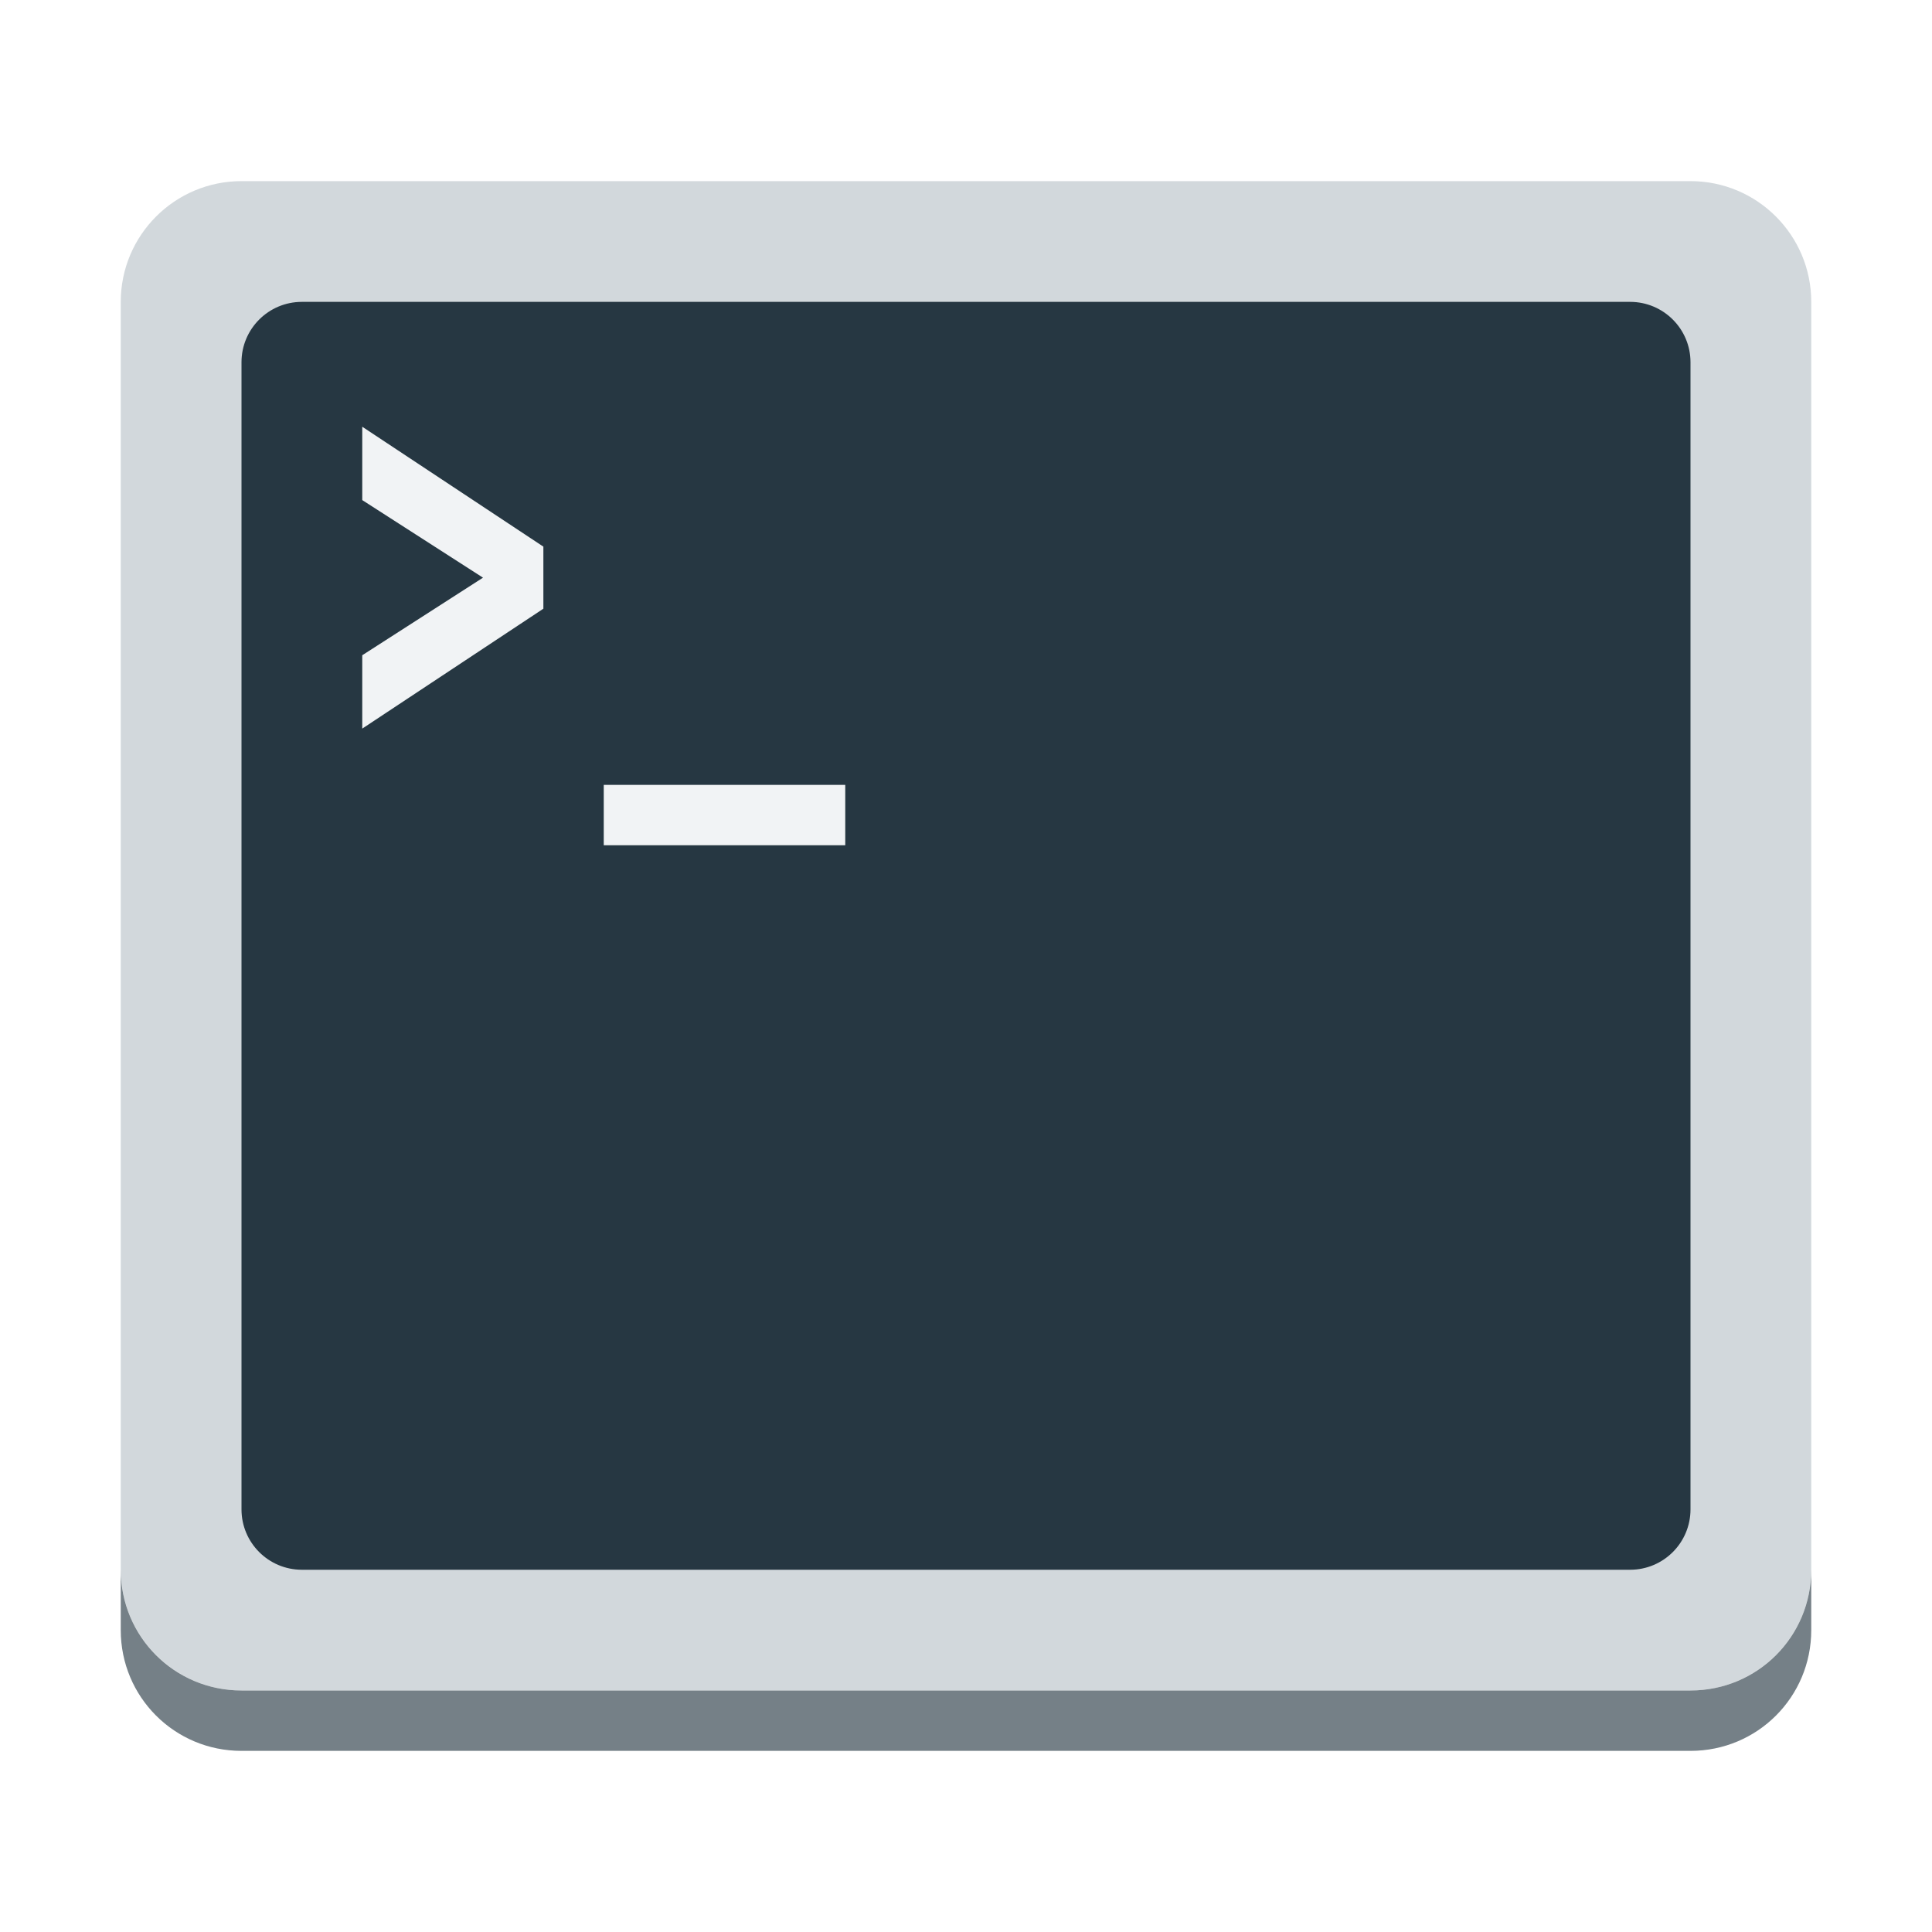
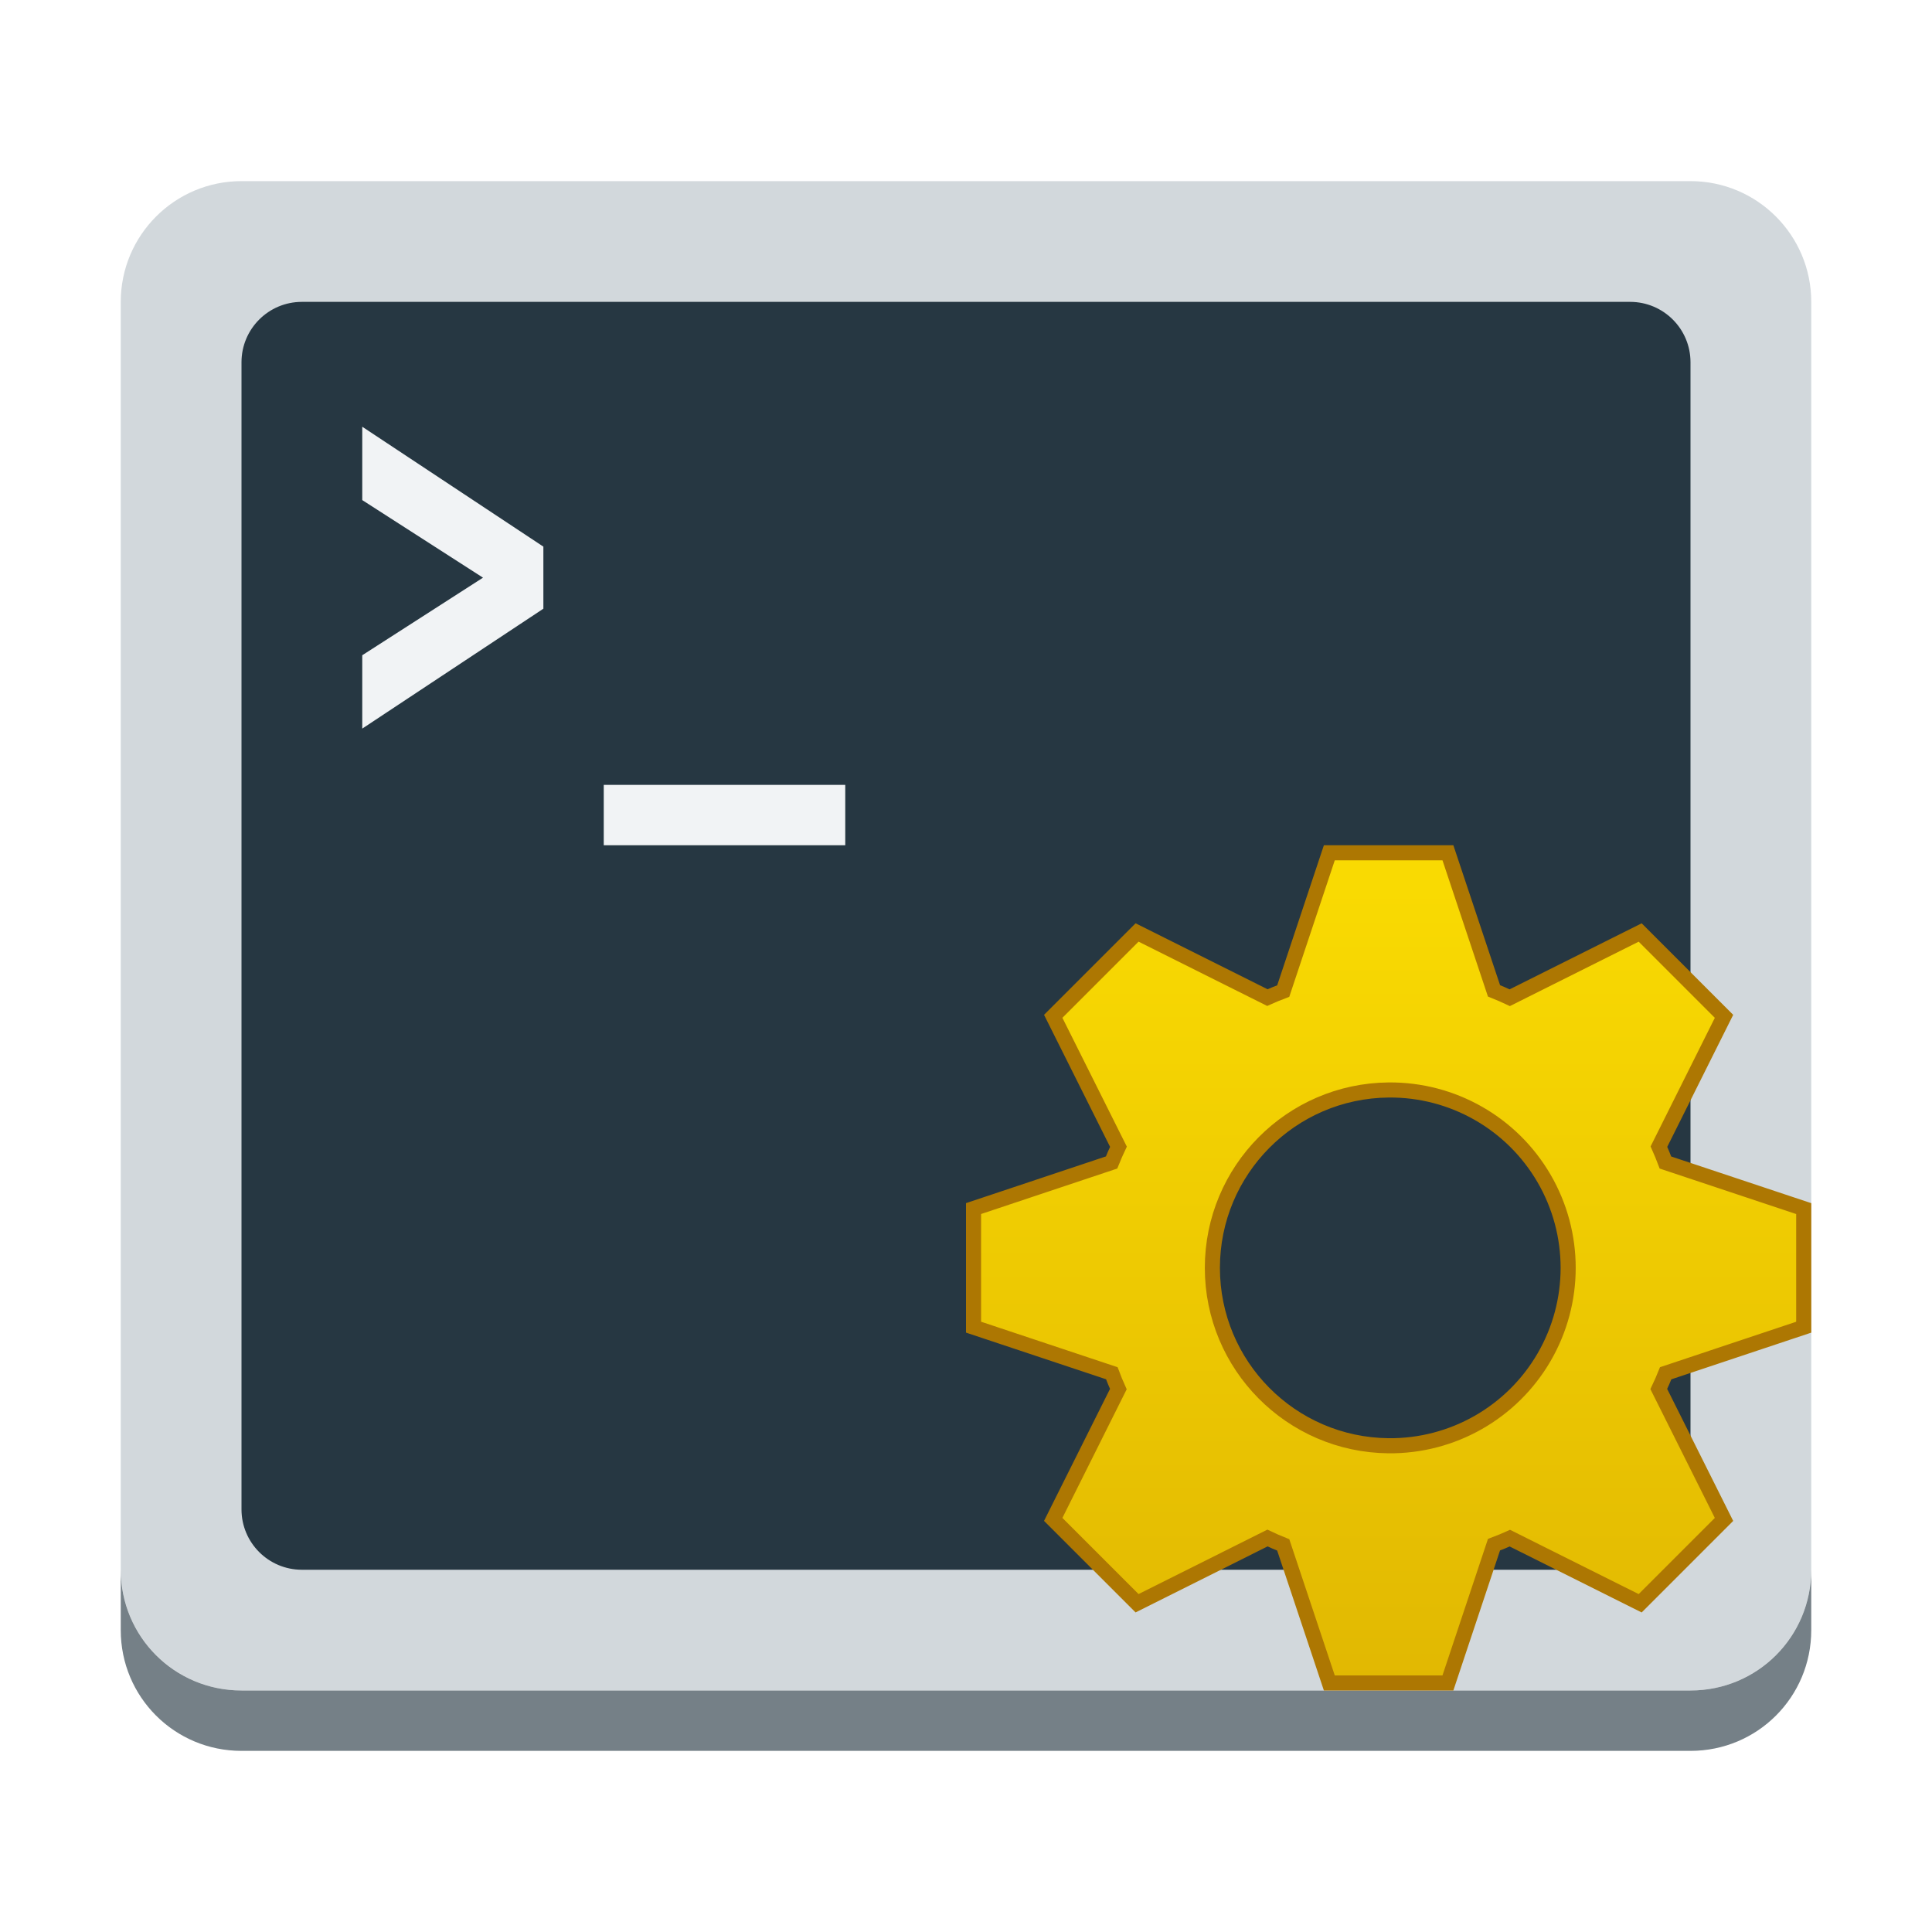
- <svg xmlns="http://www.w3.org/2000/svg" viewBox="0 0 128 128" style="display:inline;enable-background:new" version="1.0" id="svg11300" height="128" width="128">
+ <svg xmlns="http://www.w3.org/2000/svg" xmlns:xlink="http://www.w3.org/1999/xlink" viewBox="0 0 128 128" style="display:inline;enable-background:new" version="1.0" id="svg11300" height="128" width="128">
  <defs id="defs3">
    <linearGradient id="linearGradient1020">
      <stop id="stop1016" offset="0" style="stop-color:#ffffff;stop-opacity:1;" />
      <stop id="stop1018" offset="1" style="stop-color:#ffffff;stop-opacity:0.094" />
+     </linearGradient>
+     <linearGradient xlink:href="#linearGradient870" id="linearGradient872" x1="69.432" y1="59.292" x2="69.432" y2="115.191" gradientUnits="userSpaceOnUse" gradientTransform="matrix(1.145833,0,0,1.145833,8.513618,-9.147342)" />
+     <linearGradient id="linearGradient870">
+       <stop style="stop-color:#f9da02;stop-opacity:1;" offset="0" id="stop866" />
+       <stop style="stop-color:#dcb102;stop-opacity:1" offset="1" id="stop868" />
    </linearGradient>
  </defs>
  <rect rx="8" ry="8" y="12" x="8" height="100" width="112" id="rect929-36-9-9-2" style="display:inline;opacity:1;fill:#d2d8dc;fill-opacity:1;stroke:none;stroke-width:1;stroke-linecap:butt;stroke-linejoin:miter;stroke-miterlimit:4;stroke-dasharray:none;stroke-dashoffset:0;stroke-opacity:1;marker:none;marker-start:none;marker-mid:none;marker-end:none;paint-order:normal;enable-background:new" />
  <rect rx="4" ry="4" y="20" x="16" height="84" width="96" id="rect946-0-7-4-0" style="display:inline;opacity:1;fill:#263742;fill-opacity:1;stroke:none;stroke-width:1;stroke-linecap:butt;stroke-linejoin:miter;stroke-miterlimit:4;stroke-dasharray:none;stroke-dashoffset:0;stroke-opacity:1;marker:none;marker-start:none;marker-mid:none;marker-end:none;paint-order:normal;enable-background:new" />
  <path id="rect929-3-6-3-9-2" d="m 8,104 v 4 c 0,4.432 3.568,8 8,8 h 96 c 4.432,0 8,-3.568 8,-8 v -4 c 0,4.432 -3.568,8 -8,8 H 16 c -4.432,0 -8,-3.568 -8,-8 z" style="display:inline;opacity:1;fill:#758087;fill-opacity:1;stroke:none;stroke-width:1;stroke-linecap:butt;stroke-linejoin:miter;stroke-miterlimit:4;stroke-dasharray:none;stroke-dashoffset:0;stroke-opacity:1;marker:none;marker-start:none;marker-mid:none;marker-end:none;paint-order:normal;enable-background:new" />
  <path id="path972-7" style="font-style:normal;font-variant:normal;font-weight:bold;font-stretch:normal;font-size:medium;line-height:1.25;font-family:'Source Code Pro';-inkscape-font-specification:'Source Code Pro, Bold';font-variant-ligatures:normal;font-variant-caps:normal;font-variant-numeric:normal;font-feature-settings:normal;text-align:start;letter-spacing:0px;word-spacing:0px;writing-mode:lr-tb;text-anchor:start;fill:#f1f3f5;fill-opacity:1;stroke:none;stroke-width:1;stroke-dasharray:none" d="M 36,36.216 24,28.272 v 4.86 l 8,5.14 v 0 l -8,5.14 V 48.272 L 36,40.328 Z" />
  <path id="path974-5" style="font-style:normal;font-variant:normal;font-weight:bold;font-stretch:normal;font-size:medium;line-height:1.25;font-family:'Source Code Pro';-inkscape-font-specification:'Source Code Pro, Bold';font-variant-ligatures:normal;font-variant-caps:normal;font-variant-numeric:normal;font-feature-settings:normal;text-align:start;letter-spacing:0px;word-spacing:0px;writing-mode:lr-tb;text-anchor:start;fill:#f1f3f5;fill-opacity:1;stroke:none;stroke-width:1;stroke-dasharray:none" d="m 40,52 10e-7,4 h 16 l -10e-7,-4 z" />
+   <path id="path864" d="m 88.071,56.5 -3.053,9.161 c -0.354,0.134 -0.707,0.275 -1.053,0.432 l -8.631,-4.314 -5.555,5.555 4.321,8.639 a 19.643,19.643 0 0 0 -0.456,1.045 L 64.5,80.071 v 7.857 l 9.161,3.052 c 0.134,0.354 0.275,0.707 0.432,1.053 l -4.314,8.631 5.555,5.555 8.639,-4.321 c 0.342,0.165 0.691,0.314 1.045,0.456 L 88.071,111.5 h 7.857 l 3.053,-9.161 c 0.354,-0.134 0.707,-0.275 1.053,-0.432 l 8.631,4.314 5.555,-5.555 -4.321,-8.639 c 0.165,-0.342 0.314,-0.691 0.456,-1.045 l 9.146,-3.052 v -7.857 l -9.161,-3.053 a 19.604,19.604 0 0 0 -0.432,-1.053 L 114.22,67.335 108.665,61.78 100.026,66.101 A 19.611,19.611 0 0 0 98.981,65.646 L 95.929,56.5 Z m 3.929,15.714 a 11.786,11.786 0 1 1 0,23.571 11.786,11.786 0 0 1 0,-23.571 z" style="display:inline;fill:url(#linearGradient872);fill-opacity:1;stroke:#ad7702;stroke-width:1;stroke-opacity:1;enable-background:new" />
</svg>
